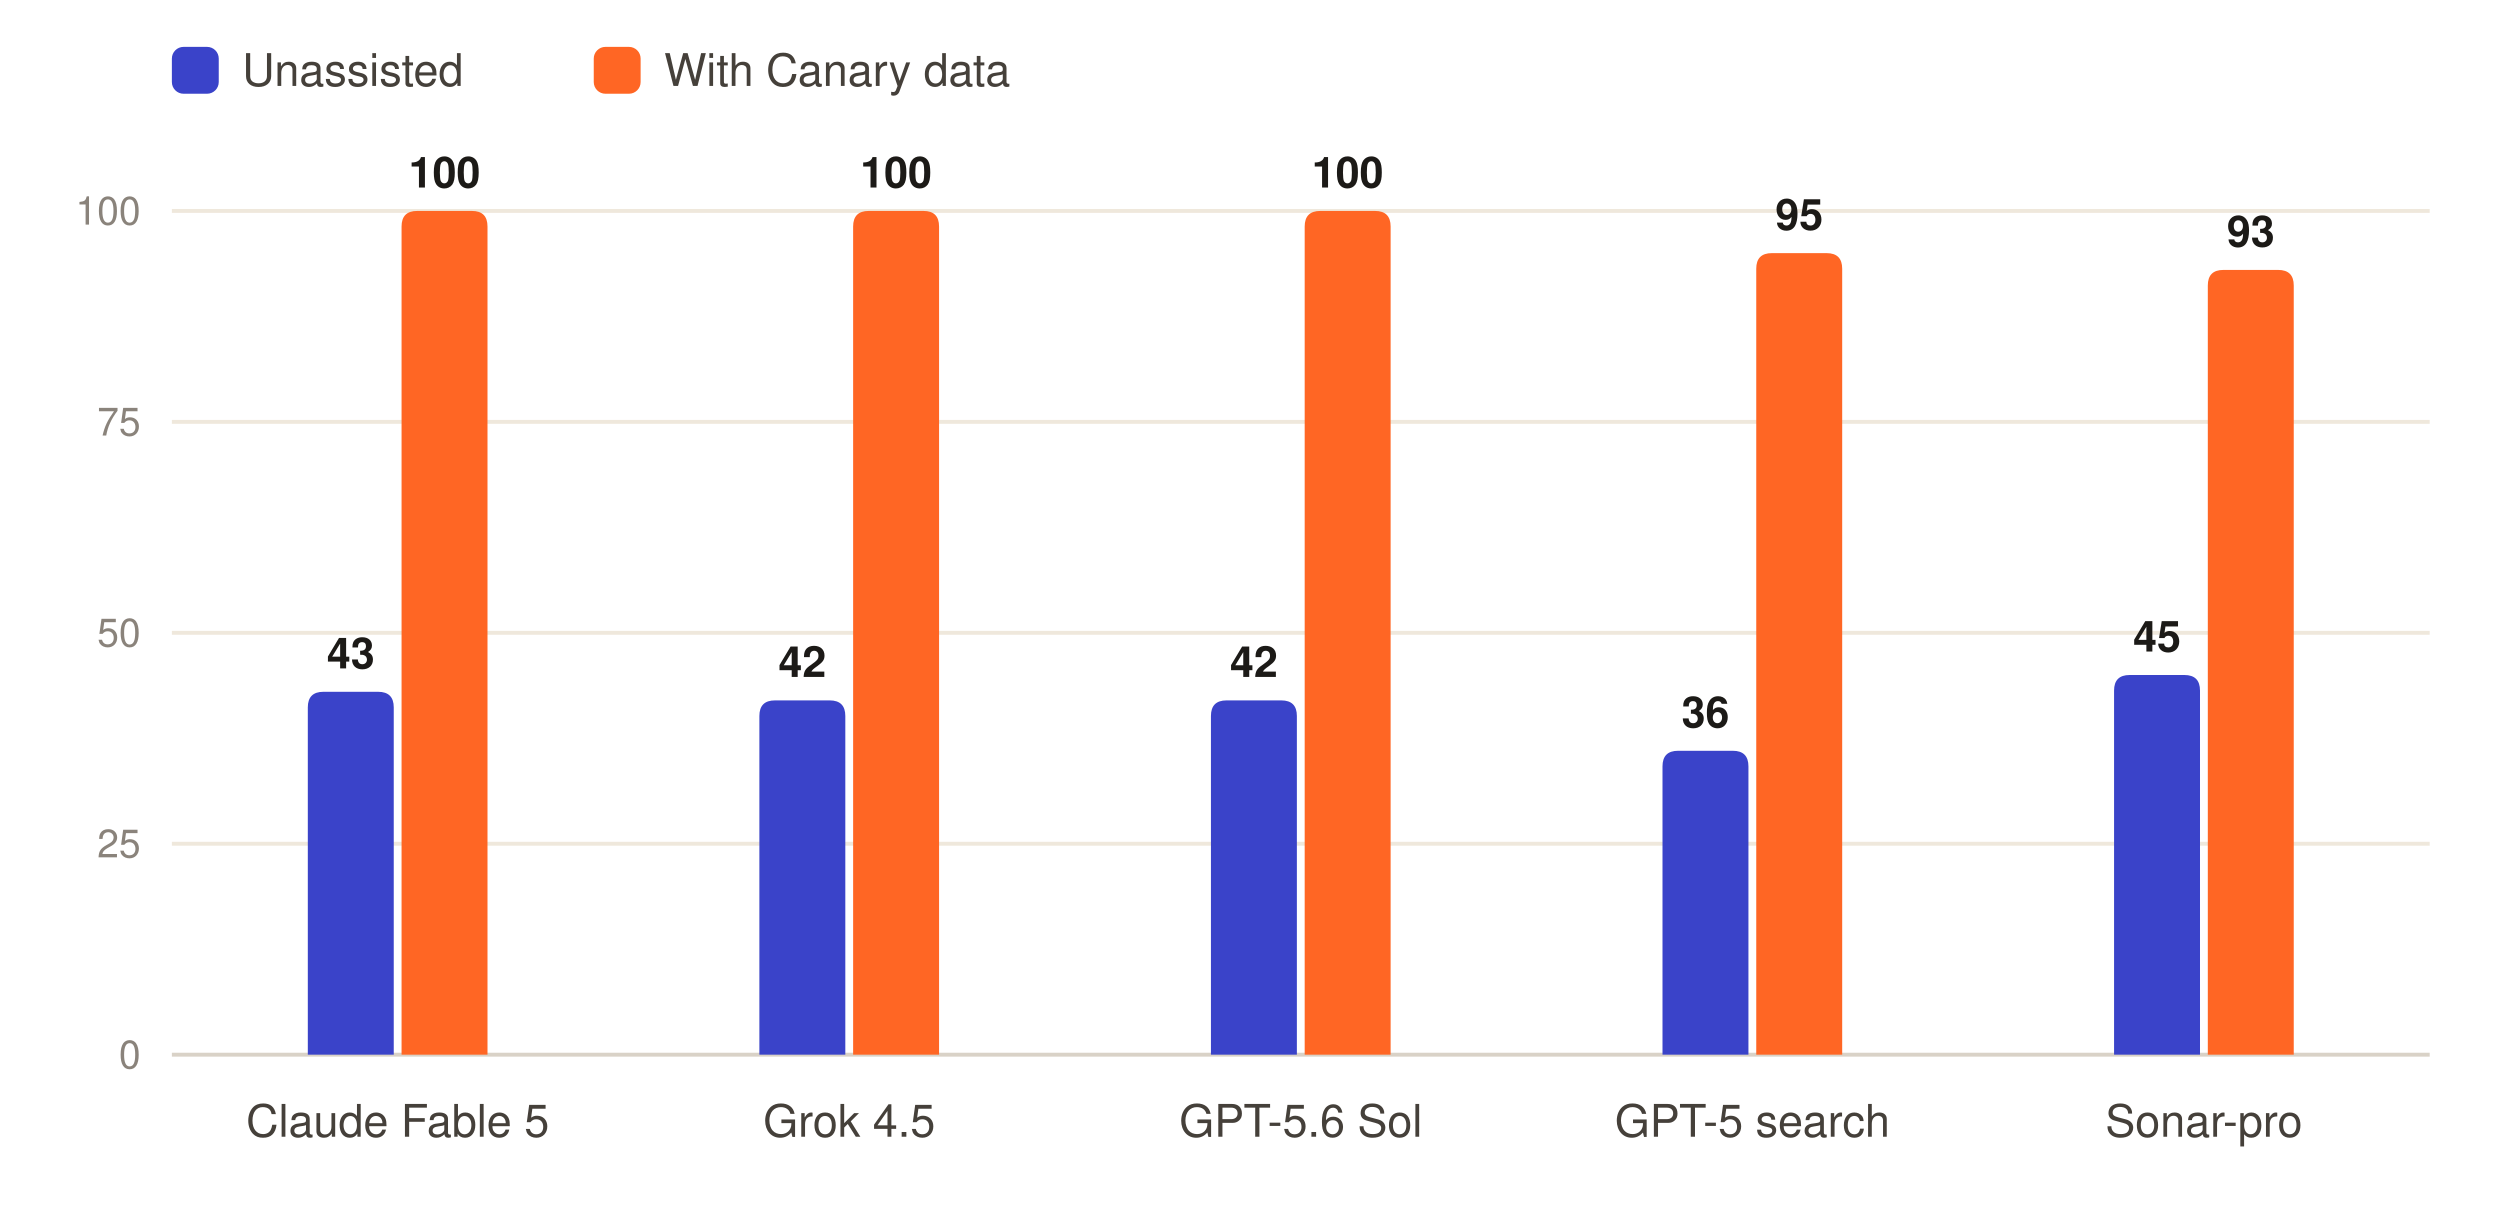
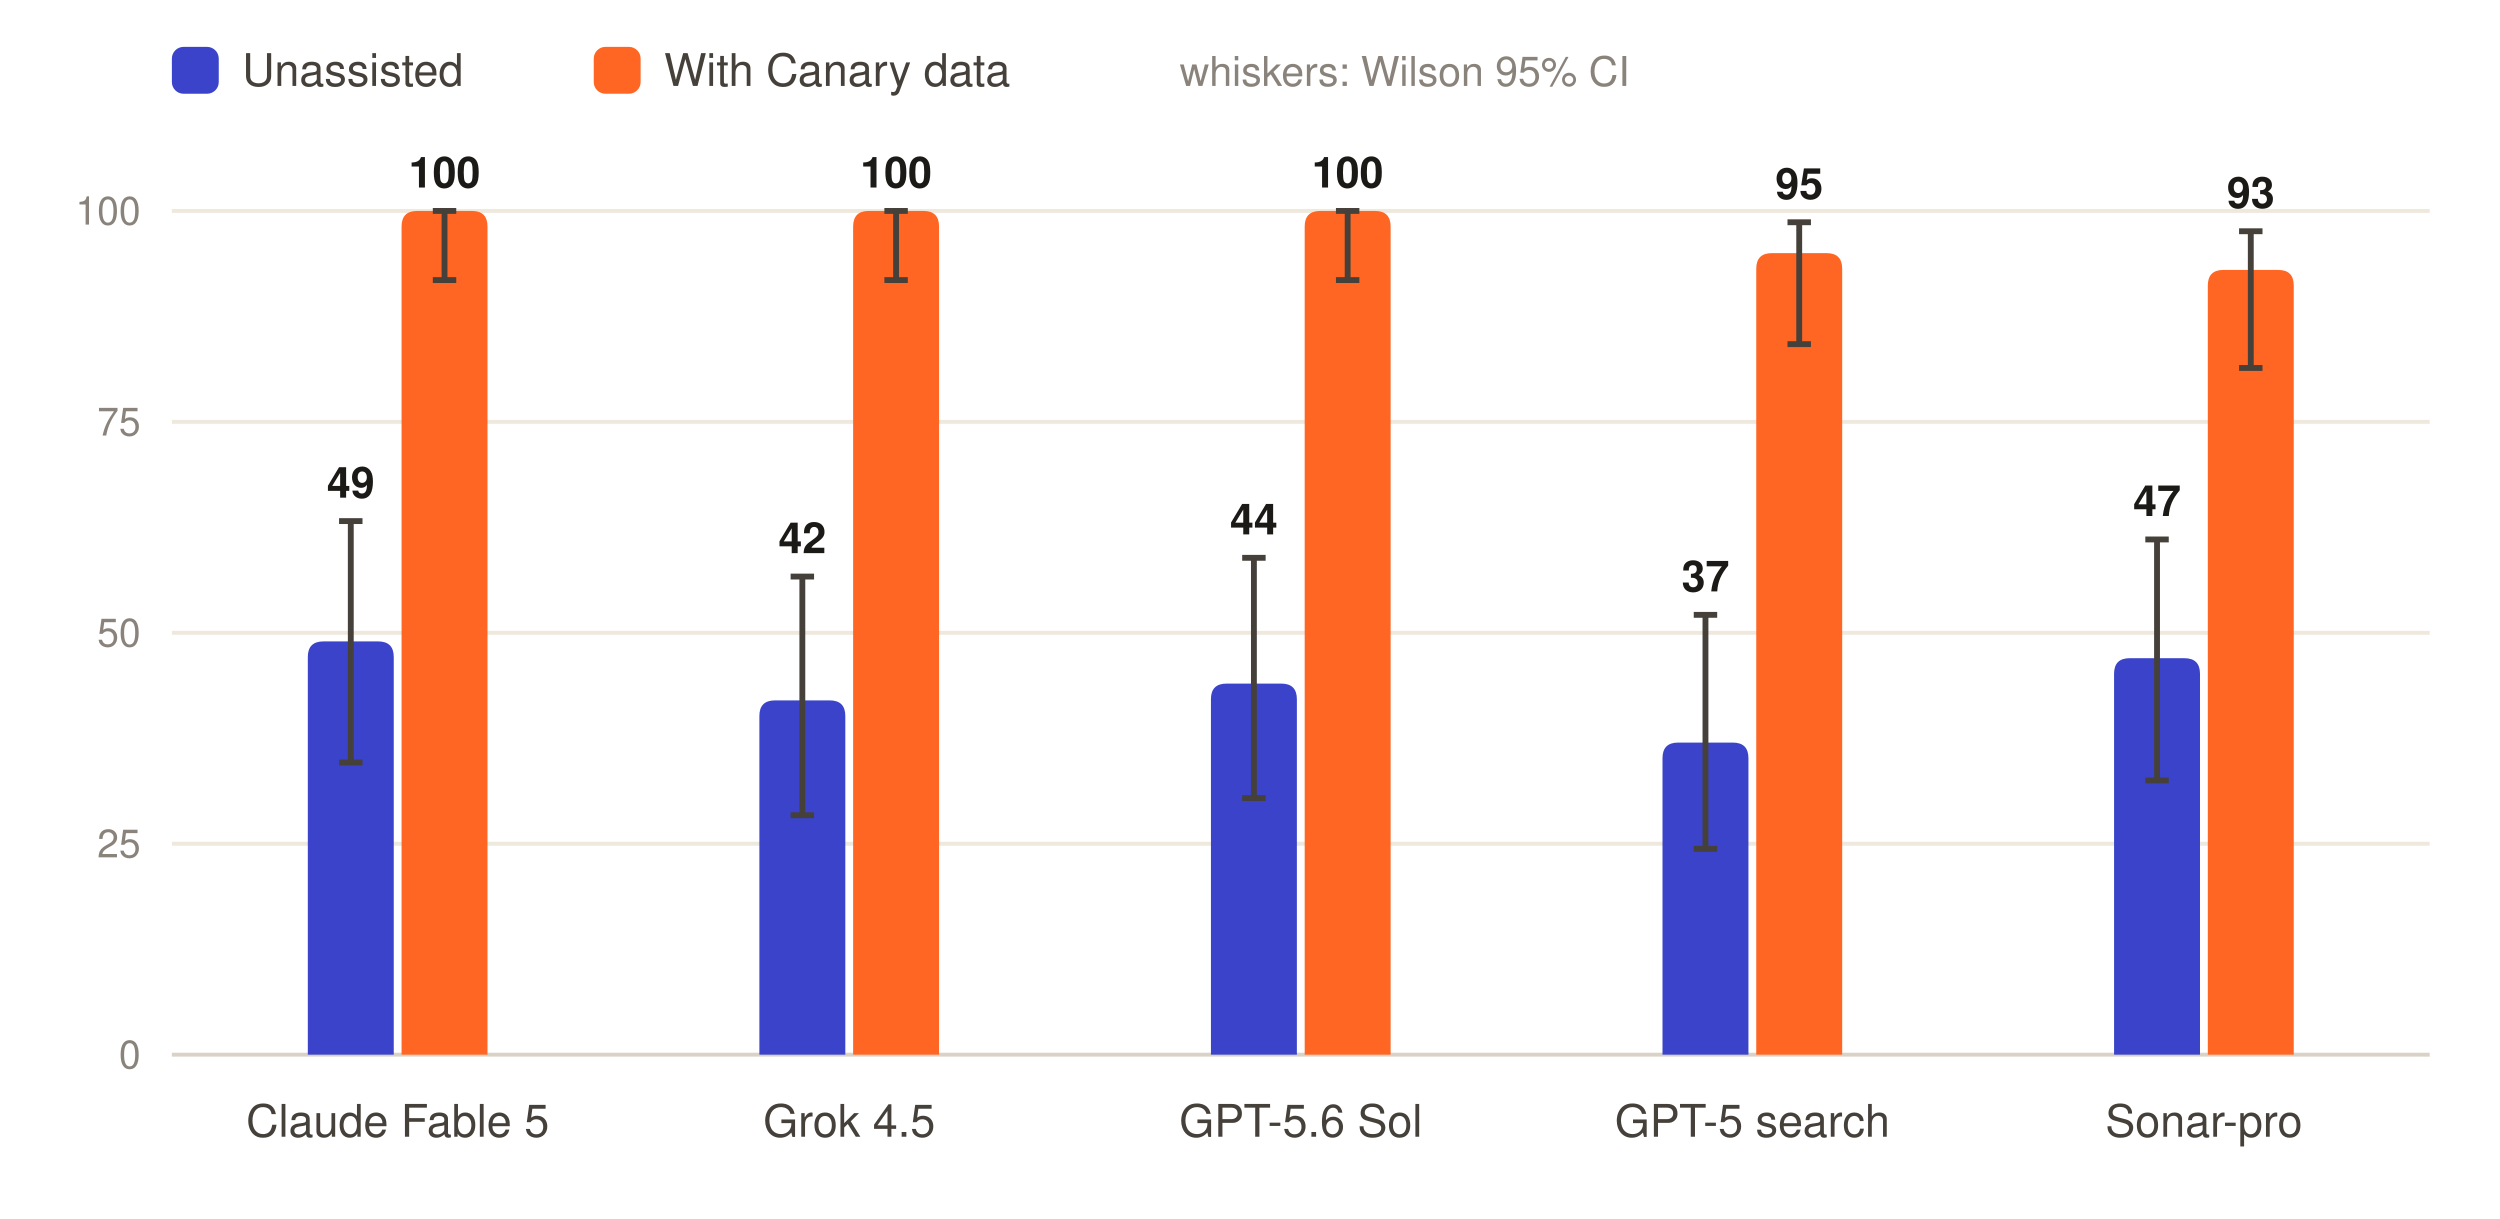
<svg xmlns="http://www.w3.org/2000/svg" viewBox="0 0 640 312" width="640" height="312" font-family="ui-sans-serif, -apple-system, 'Segoe UI', Helvetica, Arial, sans-serif" role="img" aria-labelledby="f1t f1d">
  <line x1="44.0" y1="270.0" x2="622.0" y2="270.0" stroke="#d9d2c7" stroke-width="1" />
  <text x="36.0" y="273.5" font-size="10" fill="#8a837b" text-anchor="end" font-weight="400">0</text>
  <line x1="44.0" y1="216.0" x2="622.0" y2="216.0" stroke="#efe8dc" stroke-width="1" />
  <text x="36.0" y="219.5" font-size="10" fill="#8a837b" text-anchor="end" font-weight="400">25</text>
  <line x1="44.0" y1="162.0" x2="622.0" y2="162.0" stroke="#efe8dc" stroke-width="1" />
  <text x="36.0" y="165.5" font-size="10" fill="#8a837b" text-anchor="end" font-weight="400">50</text>
  <line x1="44.0" y1="108.0" x2="622.0" y2="108.0" stroke="#efe8dc" stroke-width="1" />
  <text x="36.0" y="111.5" font-size="10" fill="#8a837b" text-anchor="end" font-weight="400">75</text>
  <line x1="44.0" y1="54.0" x2="622.0" y2="54.0" stroke="#efe8dc" stroke-width="1" />
  <text x="36.0" y="57.5" font-size="10" fill="#8a837b" text-anchor="end" font-weight="400">100</text>
  <rect x="44.0" y="12" width="12" height="12" rx="3" fill="#3A43C9" />
  <text x="62.0" y="22.0" font-size="11.5" fill="#45403a" text-anchor="start" font-weight="400">Unassisted</text>
  <rect x="152.0" y="12" width="12" height="12" rx="3" fill="#FF6624" />
  <text x="170.0" y="22.0" font-size="11.5" fill="#45403a" text-anchor="start" font-weight="400">With Canary data</text>
-   <path d="M78.8,270.0 V181.1 Q78.8,177.1 82.8,177.1 H96.8 Q100.8,177.1 100.8,181.1 V270.0 Z" fill="#3A43C9" />
-   <text x="89.8" y="171.1" font-size="11" fill="#1c1a17" text-anchor="middle" font-weight="600">43</text>
+   <text x="302.0" y="22.0" font-size="10.5" fill="#8a837b" text-anchor="start" font-weight="400">whiskers: Wilson 95% CI</text>
+   <path d="M78.8,270.0 V168.2 Q78.8,164.2 82.8,164.2 H96.8 Q100.8,164.2 100.8,168.2 V270.0 Z" fill="#3A43C9" />
+   <line x1="89.8" y1="195.2" x2="89.8" y2="133.4" stroke="#45403a" stroke-width="1.5" />
+   <line x1="86.8" y1="195.2" x2="92.8" y2="195.2" stroke="#45403a" stroke-width="1.5" />
+   <line x1="86.8" y1="133.4" x2="92.8" y2="133.4" stroke="#45403a" stroke-width="1.5" />
+   <text x="89.8" y="127.4" font-size="11" fill="#1c1a17" text-anchor="middle" font-weight="600">49</text>
  <path d="M102.8,270.0 V58.0 Q102.8,54.0 106.8,54.0 H120.8 Q124.8,54.0 124.8,58.0 V270.0 Z" fill="#FF6624" />
+   <line x1="113.8" y1="71.7" x2="113.8" y2="54.0" stroke="#45403a" stroke-width="1.5" />
+   <line x1="110.8" y1="71.7" x2="116.8" y2="71.7" stroke="#45403a" stroke-width="1.5" />
+   <line x1="110.8" y1="54.0" x2="116.8" y2="54.0" stroke="#45403a" stroke-width="1.5" />
  <text x="113.8" y="48.0" font-size="11" fill="#1c1a17" text-anchor="middle" font-weight="600">100</text>
  <text x="101.8" y="291.0" font-size="11.5" fill="#45403a" text-anchor="middle" font-weight="400">Claude Fable 5</text>
  <path d="M194.4,270.0 V183.3 Q194.4,179.3 198.4,179.3 H212.4 Q216.4,179.3 216.4,183.3 V270.0 Z" fill="#3A43C9" />
-   <text x="205.4" y="173.3" font-size="11" fill="#1c1a17" text-anchor="middle" font-weight="600">42</text>
+   <line x1="205.4" y1="208.7" x2="205.4" y2="147.6" stroke="#45403a" stroke-width="1.5" />
+   <line x1="202.4" y1="208.7" x2="208.4" y2="208.7" stroke="#45403a" stroke-width="1.5" />
+   <line x1="202.4" y1="147.6" x2="208.4" y2="147.6" stroke="#45403a" stroke-width="1.5" />
+   <text x="205.4" y="141.6" font-size="11" fill="#1c1a17" text-anchor="middle" font-weight="600">42</text>
  <path d="M218.4,270.0 V58.0 Q218.4,54.0 222.4,54.0 H236.4 Q240.4,54.0 240.4,58.0 V270.0 Z" fill="#FF6624" />
+   <line x1="229.4" y1="71.7" x2="229.4" y2="54.0" stroke="#45403a" stroke-width="1.5" />
+   <line x1="226.4" y1="71.7" x2="232.4" y2="71.7" stroke="#45403a" stroke-width="1.5" />
+   <line x1="226.4" y1="54.0" x2="232.4" y2="54.0" stroke="#45403a" stroke-width="1.5" />
  <text x="229.4" y="48.0" font-size="11" fill="#1c1a17" text-anchor="middle" font-weight="600">100</text>
  <text x="217.4" y="291.0" font-size="11.5" fill="#45403a" text-anchor="middle" font-weight="400">Grok 4.5</text>
-   <path d="M310.0,270.0 V183.3 Q310.0,179.3 314.0,179.3 H328.0 Q332.0,179.3 332.0,183.3 V270.0 Z" fill="#3A43C9" />
-   <text x="321.0" y="173.3" font-size="11" fill="#1c1a17" text-anchor="middle" font-weight="600">42</text>
+   <path d="M310.0,270.0 V179.0 Q310.0,175.0 314.0,175.0 H328.0 Q332.0,175.0 332.0,179.0 V270.0 Z" fill="#3A43C9" />
+   <line x1="321.0" y1="204.3" x2="321.0" y2="142.8" stroke="#45403a" stroke-width="1.5" />
+   <line x1="318.0" y1="204.3" x2="324.0" y2="204.3" stroke="#45403a" stroke-width="1.5" />
+   <line x1="318.0" y1="142.8" x2="324.0" y2="142.8" stroke="#45403a" stroke-width="1.5" />
+   <text x="321.0" y="136.8" font-size="11" fill="#1c1a17" text-anchor="middle" font-weight="600">44</text>
  <path d="M334.0,270.0 V58.0 Q334.0,54.0 338.0,54.0 H352.0 Q356.0,54.0 356.0,58.0 V270.0 Z" fill="#FF6624" />
+   <line x1="345.0" y1="71.7" x2="345.0" y2="54.0" stroke="#45403a" stroke-width="1.5" />
+   <line x1="342.0" y1="71.7" x2="348.0" y2="71.7" stroke="#45403a" stroke-width="1.5" />
+   <line x1="342.0" y1="54.0" x2="348.0" y2="54.0" stroke="#45403a" stroke-width="1.5" />
  <text x="345.0" y="48.0" font-size="11" fill="#1c1a17" text-anchor="middle" font-weight="600">100</text>
  <text x="333.0" y="291.0" font-size="11.5" fill="#45403a" text-anchor="middle" font-weight="400">GPT-5.6 Sol</text>
-   <path d="M425.6,270.0 V196.2 Q425.6,192.2 429.6,192.2 H443.6 Q447.6,192.2 447.6,196.2 V270.0 Z" fill="#3A43C9" />
-   <text x="436.6" y="186.2" font-size="11" fill="#1c1a17" text-anchor="middle" font-weight="600">36</text>
+   <path d="M425.6,270.0 V194.1 Q425.6,190.1 429.6,190.1 H443.6 Q447.6,190.1 447.6,194.1 V270.0 Z" fill="#3A43C9" />
+   <line x1="436.6" y1="217.3" x2="436.6" y2="157.4" stroke="#45403a" stroke-width="1.5" />
+   <line x1="433.6" y1="217.3" x2="439.6" y2="217.3" stroke="#45403a" stroke-width="1.5" />
+   <line x1="433.6" y1="157.4" x2="439.6" y2="157.4" stroke="#45403a" stroke-width="1.5" />
+   <text x="436.6" y="151.4" font-size="11" fill="#1c1a17" text-anchor="middle" font-weight="600">37</text>
  <path d="M449.6,270.0 V68.8 Q449.6,64.8 453.6,64.8 H467.6 Q471.6,64.8 471.6,68.8 V270.0 Z" fill="#FF6624" />
-   <text x="460.6" y="58.8" font-size="11" fill="#1c1a17" text-anchor="middle" font-weight="600">95</text>
+   <line x1="460.6" y1="88.1" x2="460.6" y2="56.9" stroke="#45403a" stroke-width="1.5" />
+   <line x1="457.6" y1="88.1" x2="463.6" y2="88.1" stroke="#45403a" stroke-width="1.5" />
+   <line x1="457.6" y1="56.9" x2="463.6" y2="56.9" stroke="#45403a" stroke-width="1.5" />
+   <text x="460.6" y="50.9" font-size="11" fill="#1c1a17" text-anchor="middle" font-weight="600">95</text>
  <text x="448.6" y="291.0" font-size="11.5" fill="#45403a" text-anchor="middle" font-weight="400">GPT-5 search</text>
-   <path d="M541.2,270.0 V176.8 Q541.2,172.8 545.2,172.8 H559.2 Q563.2,172.8 563.2,176.8 V270.0 Z" fill="#3A43C9" />
-   <text x="552.2" y="166.8" font-size="11" fill="#1c1a17" text-anchor="middle" font-weight="600">45</text>
+   <path d="M541.2,270.0 V172.5 Q541.2,168.5 545.2,168.5 H559.2 Q563.2,168.5 563.2,172.5 V270.0 Z" fill="#3A43C9" />
+   <line x1="552.2" y1="199.8" x2="552.2" y2="138.1" stroke="#45403a" stroke-width="1.5" />
+   <line x1="549.2" y1="199.8" x2="555.2" y2="199.8" stroke="#45403a" stroke-width="1.5" />
+   <line x1="549.2" y1="138.1" x2="555.2" y2="138.1" stroke="#45403a" stroke-width="1.5" />
+   <text x="552.2" y="132.1" font-size="11" fill="#1c1a17" text-anchor="middle" font-weight="600">47</text>
  <path d="M565.2,270.0 V73.1 Q565.2,69.1 569.2,69.1 H583.2 Q587.2,69.1 587.2,73.1 V270.0 Z" fill="#FF6624" />
-   <text x="576.2" y="63.1" font-size="11" fill="#1c1a17" text-anchor="middle" font-weight="600">93</text>
+   <line x1="576.2" y1="94.2" x2="576.2" y2="59.2" stroke="#45403a" stroke-width="1.5" />
+   <line x1="573.2" y1="94.2" x2="579.2" y2="94.2" stroke="#45403a" stroke-width="1.5" />
+   <line x1="573.2" y1="59.2" x2="579.2" y2="59.2" stroke="#45403a" stroke-width="1.5" />
+   <text x="576.2" y="53.2" font-size="11" fill="#1c1a17" text-anchor="middle" font-weight="600">93</text>
  <text x="564.2" y="291.0" font-size="11.5" fill="#45403a" text-anchor="middle" font-weight="400">Sonar-pro</text>
</svg>
